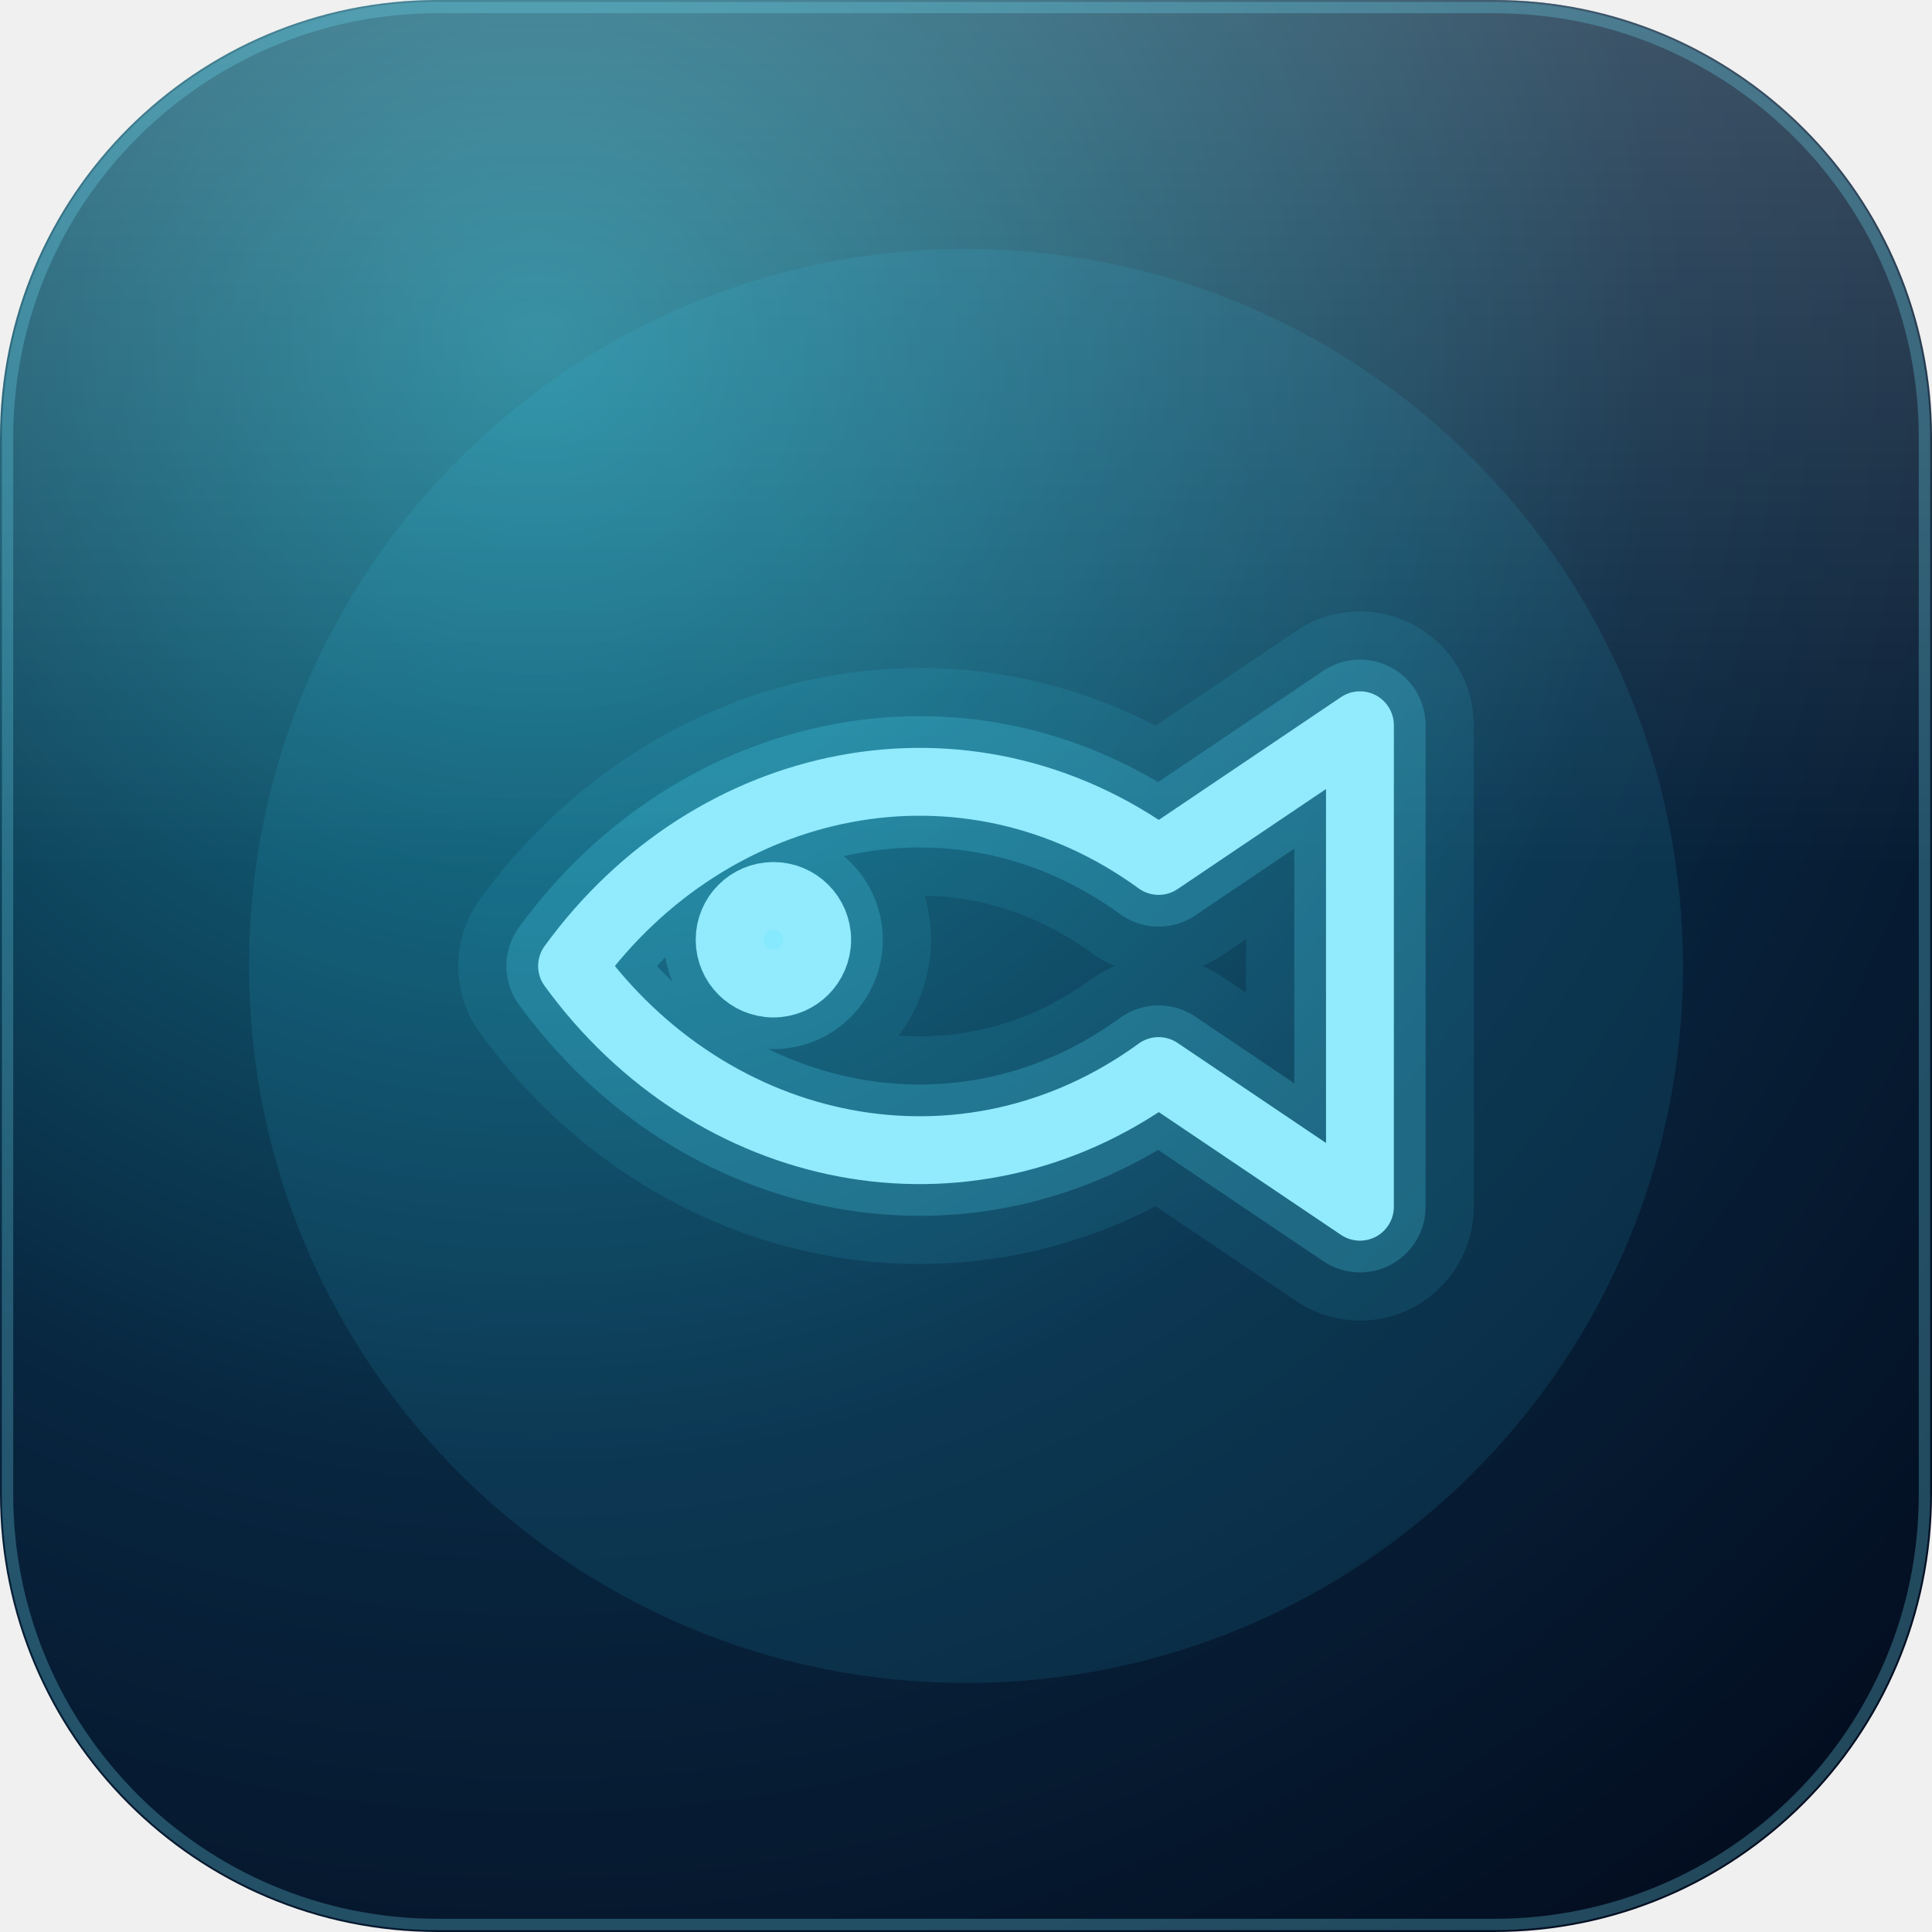
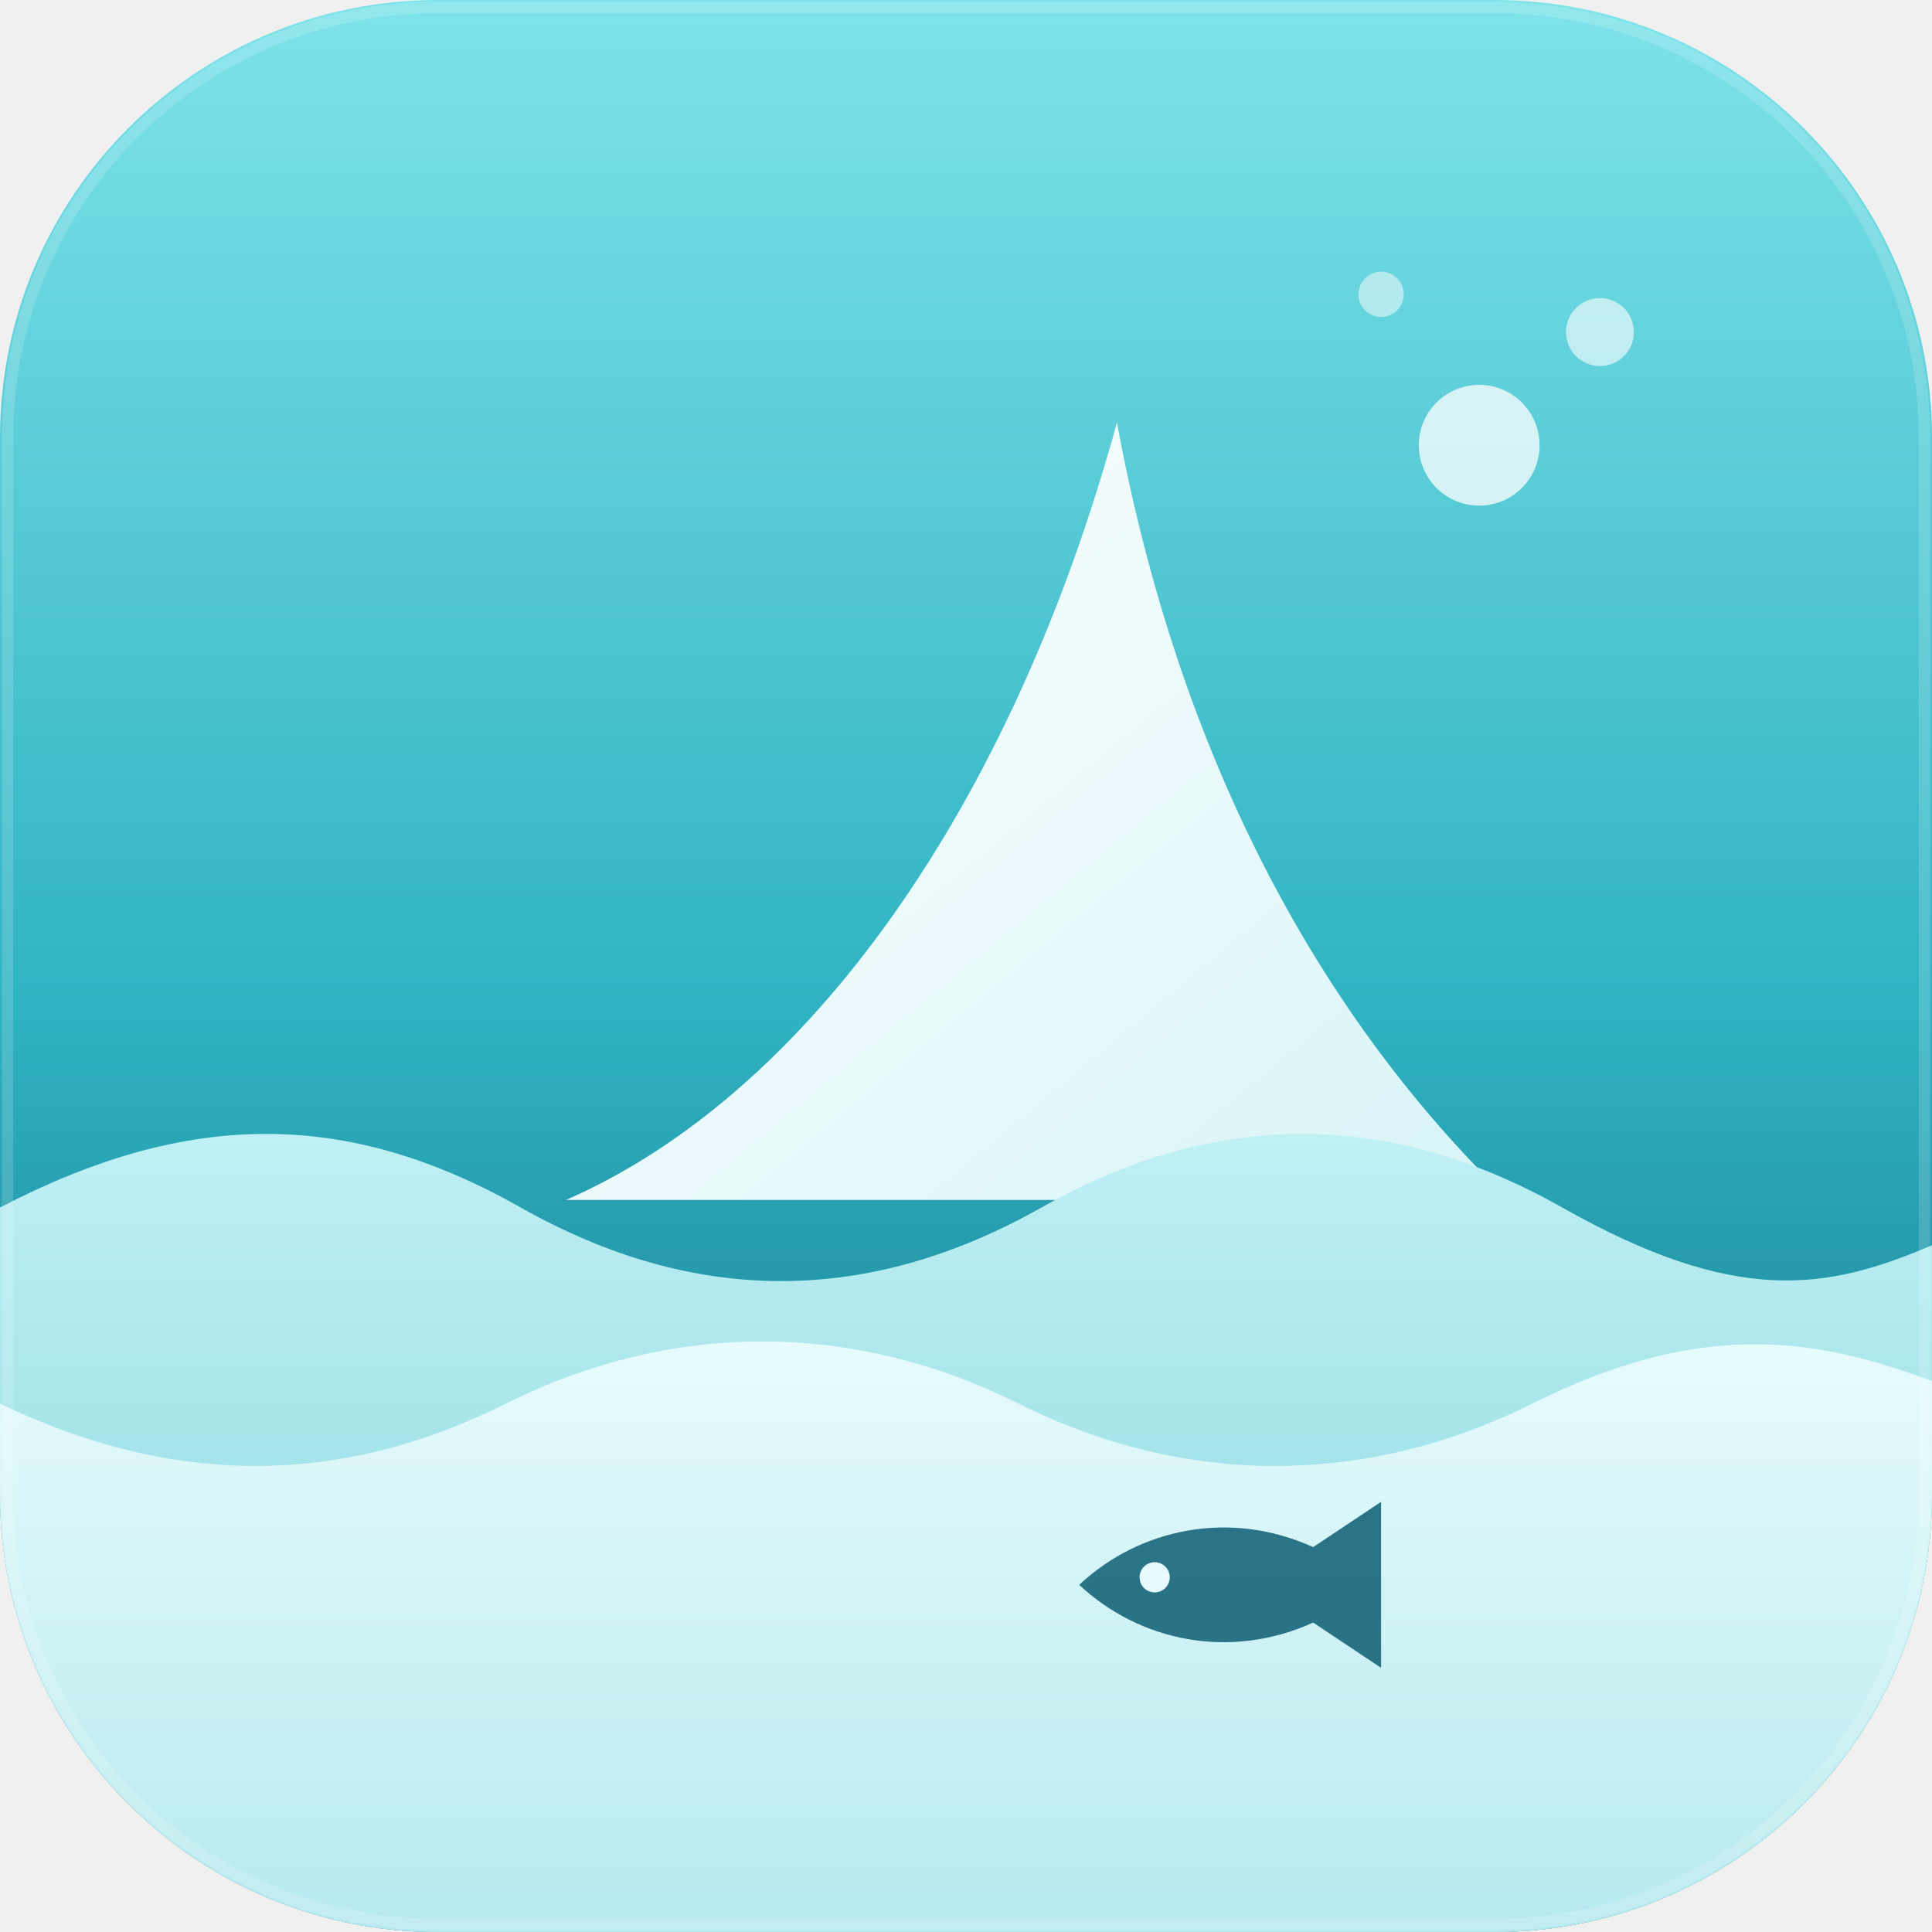
<svg xmlns="http://www.w3.org/2000/svg" viewBox="0 0 512 512">
-   <defs>
-     <radialGradient id="b" cx="28%" cy="18%" r="105%">
-       <stop offset="0" stop-color="hsl(190 72% 34%)" />
-       <stop offset=".55" stop-color="hsl(208 78% 14%)" />
-       <stop offset="1" stop-color="hsl(222 80% 6%)" />
-     </radialGradient>
-     <linearGradient id="s" x1="0" y1="0" x2="0" y2="1">
-       <stop offset="0" stop-color="#fff" stop-opacity=".22" />
-       <stop offset=".45" stop-color="#fff" stop-opacity="0" />
-     </linearGradient>
-     <clipPath id="c">
-       <rect width="512" height="512" rx="116" />
-     </clipPath>
-   </defs>
-   <g clip-path="url(#c)">
-     <rect width="512" height="512" fill="url(#b)" />
-     <rect width="512" height="512" fill="url(#s)" />
-     <circle cx="256" cy="256" r="190" fill="hsl(190 95% 60%)" opacity=".10" />
-   </g>
-   <g transform="translate(256 256) scale(11.6) translate(-12 -12)" fill="none" stroke-linecap="round" stroke-linejoin="round" color="hsl(190 96% 76%)">
-     <g stroke="hsl(190 100% 62%)" stroke-width="5.2" opacity=".10">
-       <path d="M3 12c3.2-4.4 9-5.6 13.4-2.4L21 6.5v11l-4.6-3.1C12 17.6 6.2 16.4 3 12z" />
-       <circle cx="7.6" cy="11.4" r="1" fill="currentColor" />
-     </g>
-     <g stroke="hsl(190 100% 66%)" stroke-width="3" opacity=".22">
-       <path d="M3 12c3.2-4.4 9-5.6 13.4-2.4L21 6.5v11l-4.6-3.1C12 17.6 6.2 16.4 3 12z" />
-       <circle cx="7.6" cy="11.4" r="1" fill="currentColor" />
-     </g>
-     <g stroke="hsl(190 96% 78%)" stroke-width="1.55">
-       <path d="M3 12c3.2-4.4 9-5.6 13.4-2.4L21 6.5v11l-4.6-3.1C12 17.6 6.2 16.4 3 12z" />
-       <circle cx="7.6" cy="11.4" r="1" fill="currentColor" />
+   <clipPath id="r">
+     <rect width="512" height="512" rx="116" />
+   </clipPath>
+   <g clip-path="url(#r)">
+     <defs>
+       <linearGradient id="sea" x1="0" y1="0" x2="0" y2="1">
+         <stop offset="0" stop-color="#7fe3ea" />
+         <stop offset=".52" stop-color="#2fb3c2" />
+         <stop offset="1" stop-color="#0d5d73" />
+       </linearGradient>
+       <linearGradient id="fin" x1="0" y1="0" x2="1" y2="1">
+         <stop offset="0" stop-color="#ffffff" />
+         <stop offset="1" stop-color="#d7f4f7" />
+       </linearGradient>
+       <linearGradient id="w1" x1="0" y1="0" x2="0" y2="1">
+         <stop offset="0" stop-color="#bff0f4" />
+         <stop offset="1" stop-color="#7fd3dc" />
+       </linearGradient>
+       <linearGradient id="w2" x1="0" y1="0" x2="0" y2="1">
+         <stop offset="0" stop-color="#e7fbfc" />
+         <stop offset="1" stop-color="#b6e9ee" />
+       </linearGradient>
+     </defs>
+     <rect width="512" height="512" fill="url(#sea)" />
+     <circle cx="392" cy="118" r="16" fill="#fff" opacity=".75" />
+     <circle cx="424" cy="88" r="9" fill="#fff" opacity=".6" />
+     <circle cx="366" cy="78" r="6" fill="#fff" opacity=".5" />
+     <path d="M150 318C214 290 268 214 296 112c14 76 46 150 104 206z" fill="url(#fin)" />
+     <path d="M0 320c50-26 92-26 138 0s92 26 138 0 92-26 138 0 70 22 98 10V512H0z" fill="url(#w1)" />
+     <path d="M0 372c46 22 90 22 134 0s92-22 136 0 92 22 136 0 74-18 106-6V512H0z" fill="url(#w2)" />
+     <g transform="translate(332 420)">
+       <path d="M-46 0c16-15 40-20 62-10l18-12v44l-18-12c-22 10-46 5-62-10z" fill="#0d5d73" opacity=".85" />
+       <circle cx="-26" cy="-2" r="4" fill="#e7fbfc" />
    </g>
  </g>
-   <rect x="2" y="2" width="508" height="508" rx="114" fill="none" stroke="hsl(190 85% 70%)" stroke-opacity=".28" stroke-width="3" />
+   <rect x="2" y="2" width="508" height="508" rx="114" fill="none" stroke="#fff" stroke-opacity=".16" stroke-width="3" />
</svg>
